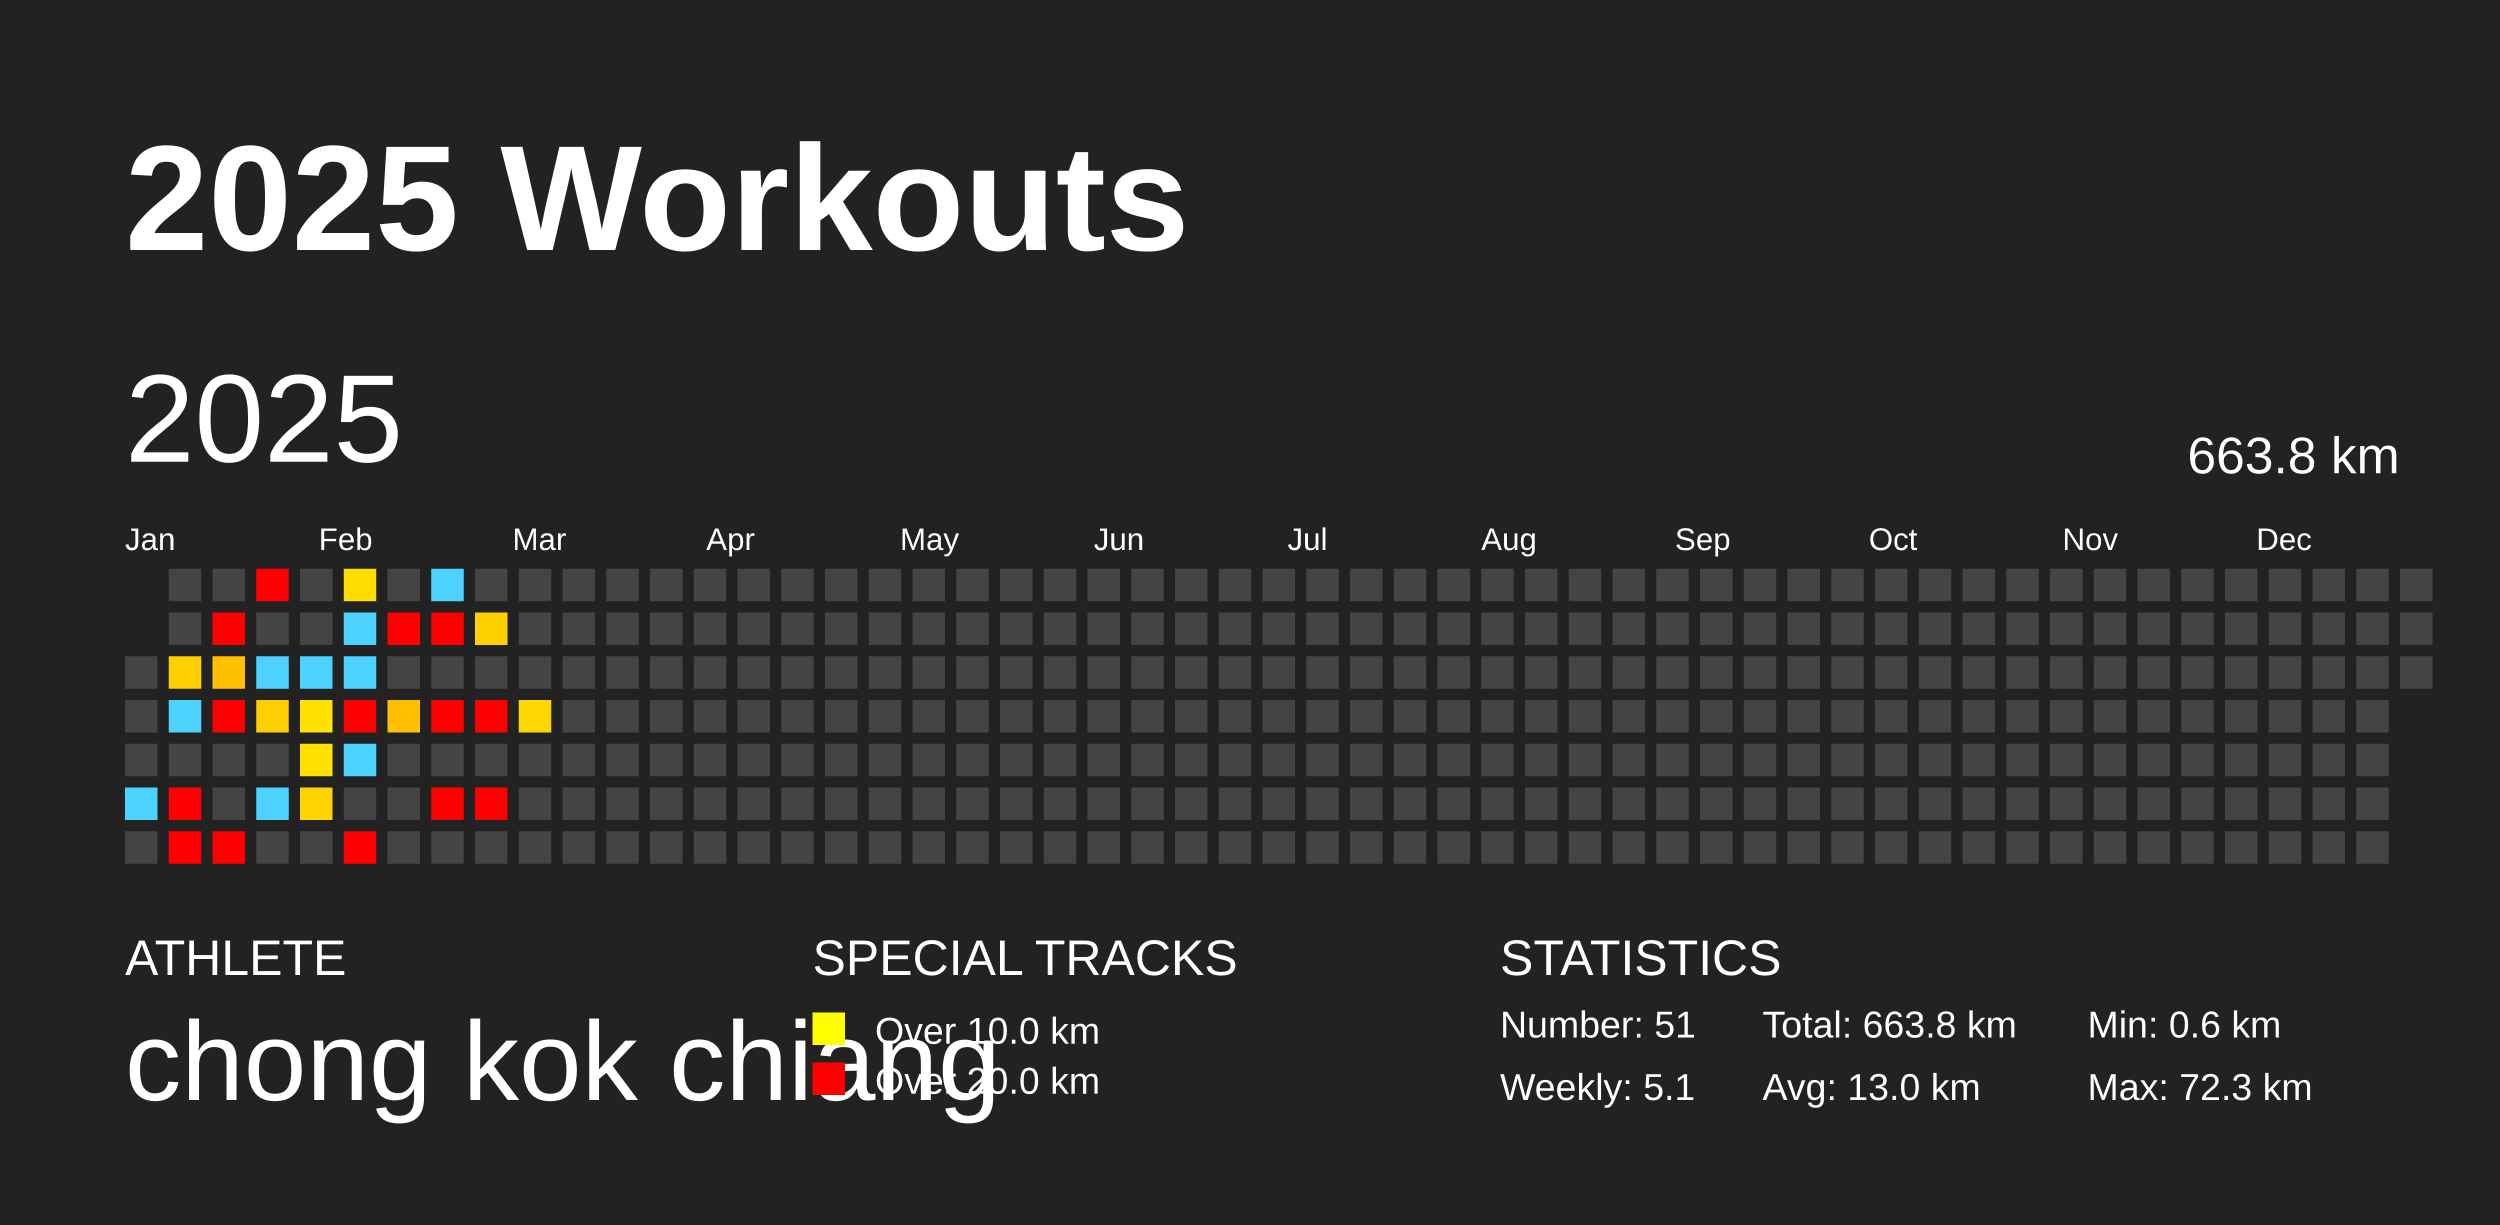
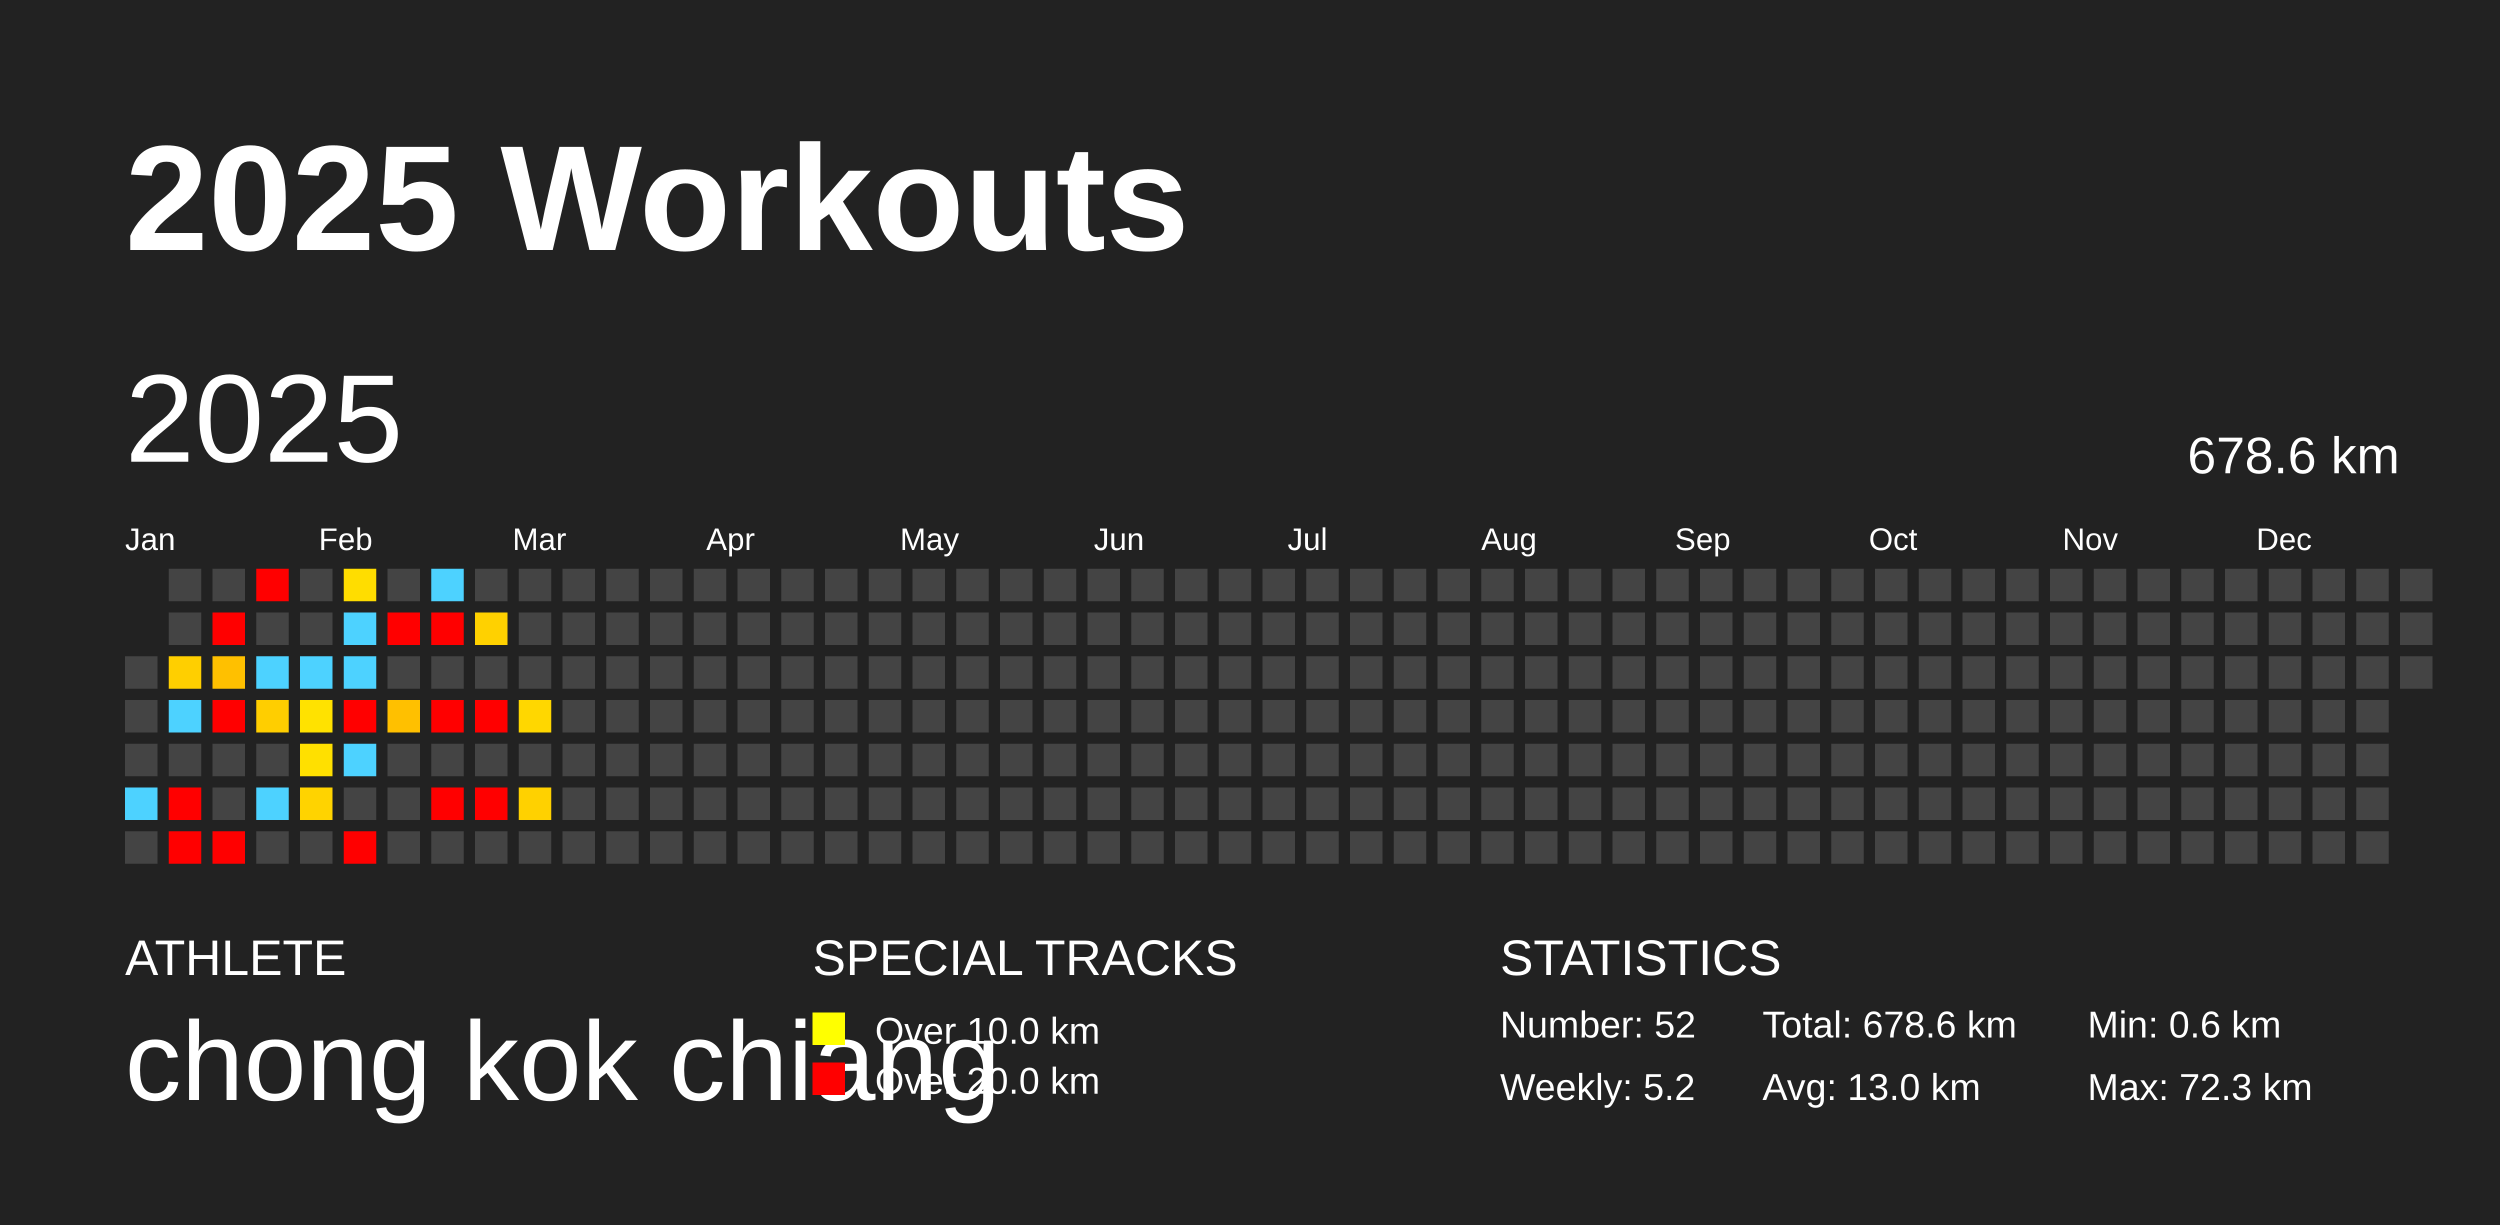
<svg xmlns="http://www.w3.org/2000/svg" baseProfile="full" height="98mm" version="1.1" viewBox="0,0,200,98" width="200mm">
  <defs />
  <rect fill="#222222" height="98" width="200" x="0" y="0" />
  <text fill="#FFFFFF" style="font-size:12px; font-family:Arial; font-weight:bold;" x="10" y="20">2025 Workouts</text>
  <text fill="#FFFFFF" style="font-size:4px; font-family:Arial" x="10" y="78">ATHLETE</text>
  <text fill="#FFFFFF" style="font-size:9px; font-family:Arial" x="10" y="88">chong kok chiang</text>
  <text fill="#FFFFFF" style="font-size:4px; font-family:Arial" x="65" y="78">SPECIAL TRACKS</text>
  <rect fill="yellow" height="2.6" width="2.6" x="65" y="81" />
  <text fill="#FFFFFF" style="font-size:3px; font-family:Arial" x="70" y="83.5">Over 10.0 km</text>
  <rect fill="red" height="2.6" width="2.6" x="65" y="85" />
  <text fill="#FFFFFF" style="font-size:3px; font-family:Arial" x="70" y="87.5">Over 20.0 km</text>
  <text fill="#FFFFFF" style="font-size:4px; font-family:Arial" x="120" y="78">STATISTICS</text>
-   <text fill="#FFFFFF" style="font-size:3px; font-family:Arial" x="120" y="83">Number: 51</text>
-   <text fill="#FFFFFF" style="font-size:3px; font-family:Arial" x="120" y="88">Weekly: 5.1</text>
-   <text fill="#FFFFFF" style="font-size:3px; font-family:Arial" x="141" y="83">Total: 663.8 km</text>
+   <text fill="#FFFFFF" style="font-size:3px; font-family:Arial" x="120" y="83">Number: 52</text>
+   <text fill="#FFFFFF" style="font-size:3px; font-family:Arial" x="120" y="88">Weekly: 5.2</text>
+   <text fill="#FFFFFF" style="font-size:3px; font-family:Arial" x="141" y="83">Total: 678.6 km</text>
  <text fill="#FFFFFF" style="font-size:3px; font-family:Arial" x="141" y="88">Avg: 13.0 km</text>
  <text fill="#FFFFFF" style="font-size:3px; font-family:Arial" x="167" y="83">Min: 0.6 km</text>
  <text fill="#FFFFFF" style="font-size:3px; font-family:Arial" x="167" y="88">Max: 72.3 km</text>
  <text dominant-baseline="hanging" fill="#FFFFFF" style="font-size:10.0px; font-family:Arial;" x="10" y="30">2025</text>
-   <text dominant-baseline="hanging" fill="#FFFFFF" style="font-size:4.125px; font-family:Arial;" x="175" y="35">663.8 km</text>
+   <text dominant-baseline="hanging" fill="#FFFFFF" style="font-size:4.125px; font-family:Arial;" x="175" y="35">678.6 km</text>
  <text fill="#FFFFFF" style="font-size:2.5px; font-family:Arial" x="10.0" y="44">Jan</text>
  <text fill="#FFFFFF" style="font-size:2.5px; font-family:Arial" x="25.5" y="44">Feb</text>
  <text fill="#FFFFFF" style="font-size:2.5px; font-family:Arial" x="41.0" y="44">Mar</text>
  <text fill="#FFFFFF" style="font-size:2.5px; font-family:Arial" x="56.5" y="44">Apr</text>
  <text fill="#FFFFFF" style="font-size:2.5px; font-family:Arial" x="72.0" y="44">May</text>
  <text fill="#FFFFFF" style="font-size:2.5px; font-family:Arial" x="87.5" y="44">Jun</text>
  <text fill="#FFFFFF" style="font-size:2.5px; font-family:Arial" x="103.0" y="44">Jul</text>
  <text fill="#FFFFFF" style="font-size:2.5px; font-family:Arial" x="118.5" y="44">Aug</text>
  <text fill="#FFFFFF" style="font-size:2.5px; font-family:Arial" x="134.0" y="44">Sep</text>
  <text fill="#FFFFFF" style="font-size:2.5px; font-family:Arial" x="149.5" y="44">Oct</text>
  <text fill="#FFFFFF" style="font-size:2.5px; font-family:Arial" x="165.0" y="44">Nov</text>
  <text fill="#FFFFFF" style="font-size:2.5px; font-family:Arial" x="180.5" y="44">Dec</text>
  <rect fill="#444444" height="2.6" width="2.6" x="10.0" y="52.5" />
  <rect fill="#444444" height="2.6" width="2.6" x="10.0" y="56.0" />
  <rect fill="#444444" height="2.6" width="2.6" x="10.0" y="59.5" />
  <rect fill="#4dd2ff" height="2.6" width="2.6" x="10.0" y="63.0" />
  <rect fill="#444444" height="2.6" width="2.6" x="10.0" y="66.5" />
  <rect fill="#444444" height="2.6" width="2.6" x="13.5" y="45.5" />
  <rect fill="#444444" height="2.6" width="2.6" x="13.5" y="49.0" />
  <rect fill="#ffcf00" height="2.6" width="2.6" x="13.5" y="52.5" />
  <rect fill="#4dd2ff" height="2.6" width="2.6" x="13.5" y="56.0" />
  <rect fill="#444444" height="2.6" width="2.6" x="13.5" y="59.5" />
  <rect fill="red" height="2.6" width="2.6" x="13.5" y="63.0" />
  <rect fill="red" height="2.6" width="2.6" x="13.5" y="66.5" />
  <rect fill="#444444" height="2.6" width="2.6" x="17.0" y="45.5" />
  <rect fill="red" height="2.6" width="2.6" x="17.0" y="49.0" />
  <rect fill="#ffc000" height="2.6" width="2.6" x="17.0" y="52.5" />
  <rect fill="red" height="2.6" width="2.6" x="17.0" y="56.0" />
  <rect fill="#444444" height="2.6" width="2.6" x="17.0" y="59.5" />
  <rect fill="#444444" height="2.6" width="2.6" x="17.0" y="63.0" />
  <rect fill="red" height="2.6" width="2.6" x="17.0" y="66.5" />
  <rect fill="red" height="2.6" width="2.6" x="20.5" y="45.5" />
  <rect fill="#444444" height="2.6" width="2.6" x="20.5" y="49.0" />
  <rect fill="#4dd2ff" height="2.6" width="2.6" x="20.5" y="52.5" />
  <rect fill="#ffce00" height="2.6" width="2.6" x="20.5" y="56.0" />
  <rect fill="#444444" height="2.6" width="2.6" x="20.5" y="59.5" />
  <rect fill="#4dd2ff" height="2.6" width="2.6" x="20.5" y="63.0" />
  <rect fill="#444444" height="2.6" width="2.6" x="20.5" y="66.5" />
  <rect fill="#444444" height="2.6" width="2.6" x="24.0" y="45.5" />
  <rect fill="#444444" height="2.6" width="2.6" x="24.0" y="49.0" />
  <rect fill="#4dd2ff" height="2.6" width="2.6" x="24.0" y="52.5" />
  <rect fill="#ffe200" height="2.6" width="2.6" x="24.0" y="56.0" />
  <rect fill="#ffe000" height="2.6" width="2.6" x="24.0" y="59.5" />
  <rect fill="#ffd300" height="2.6" width="2.6" x="24.0" y="63.0" />
  <rect fill="#444444" height="2.6" width="2.6" x="24.0" y="66.5" />
  <rect fill="#ffdd00" height="2.6" width="2.6" x="27.5" y="45.5" />
  <rect fill="#4dd2ff" height="2.6" width="2.6" x="27.5" y="49.0" />
  <rect fill="#4dd2ff" height="2.6" width="2.6" x="27.5" y="52.5" />
  <rect fill="red" height="2.6" width="2.6" x="27.5" y="56.0" />
  <rect fill="#4dd2ff" height="2.6" width="2.6" x="27.5" y="59.5" />
  <rect fill="#444444" height="2.6" width="2.6" x="27.5" y="63.0" />
  <rect fill="red" height="2.6" width="2.6" x="27.5" y="66.5" />
  <rect fill="#444444" height="2.6" width="2.6" x="31.0" y="45.5" />
  <rect fill="red" height="2.6" width="2.6" x="31.0" y="49.0" />
  <rect fill="#444444" height="2.6" width="2.6" x="31.0" y="52.5" />
  <rect fill="#ffc000" height="2.6" width="2.6" x="31.0" y="56.0" />
  <rect fill="#444444" height="2.6" width="2.6" x="31.0" y="59.5" />
  <rect fill="#444444" height="2.6" width="2.6" x="31.0" y="63.0" />
  <rect fill="#444444" height="2.6" width="2.6" x="31.0" y="66.5" />
  <rect fill="#4dd2ff" height="2.6" width="2.6" x="34.5" y="45.5" />
  <rect fill="red" height="2.6" width="2.6" x="34.5" y="49.0" />
  <rect fill="#444444" height="2.6" width="2.6" x="34.5" y="52.5" />
  <rect fill="red" height="2.6" width="2.6" x="34.5" y="56.0" />
  <rect fill="#444444" height="2.6" width="2.6" x="34.5" y="59.5" />
  <rect fill="red" height="2.6" width="2.6" x="34.5" y="63.0" />
  <rect fill="#444444" height="2.6" width="2.6" x="34.5" y="66.5" />
  <rect fill="#444444" height="2.6" width="2.6" x="38.0" y="45.5" />
  <rect fill="#ffd100" height="2.6" width="2.6" x="38.0" y="49.0" />
  <rect fill="#444444" height="2.6" width="2.6" x="38.0" y="52.5" />
  <rect fill="red" height="2.6" width="2.6" x="38.0" y="56.0" />
  <rect fill="#444444" height="2.6" width="2.6" x="38.0" y="59.5" />
  <rect fill="red" height="2.6" width="2.6" x="38.0" y="63.0" />
  <rect fill="#444444" height="2.6" width="2.6" x="38.0" y="66.5" />
  <rect fill="#444444" height="2.6" width="2.6" x="41.5" y="45.5" />
  <rect fill="#444444" height="2.6" width="2.6" x="41.5" y="49.0" />
  <rect fill="#444444" height="2.6" width="2.6" x="41.5" y="52.5" />
  <rect fill="#ffd700" height="2.6" width="2.6" x="41.5" y="56.0" />
  <rect fill="#444444" height="2.6" width="2.6" x="41.5" y="59.5" />
-   <rect fill="#444444" height="2.6" width="2.6" x="41.5" y="63.0" />
+   <rect fill="#ffd100" height="2.6" width="2.6" x="41.5" y="63.0" />
  <rect fill="#444444" height="2.6" width="2.6" x="41.5" y="66.5" />
  <rect fill="#444444" height="2.6" width="2.6" x="45.0" y="45.5" />
  <rect fill="#444444" height="2.6" width="2.6" x="45.0" y="49.0" />
  <rect fill="#444444" height="2.6" width="2.6" x="45.0" y="52.5" />
  <rect fill="#444444" height="2.6" width="2.6" x="45.0" y="56.0" />
  <rect fill="#444444" height="2.6" width="2.6" x="45.0" y="59.5" />
  <rect fill="#444444" height="2.6" width="2.6" x="45.0" y="63.0" />
  <rect fill="#444444" height="2.6" width="2.6" x="45.0" y="66.5" />
  <rect fill="#444444" height="2.6" width="2.6" x="48.5" y="45.5" />
  <rect fill="#444444" height="2.6" width="2.6" x="48.5" y="49.0" />
  <rect fill="#444444" height="2.6" width="2.6" x="48.5" y="52.5" />
  <rect fill="#444444" height="2.6" width="2.6" x="48.5" y="56.0" />
  <rect fill="#444444" height="2.6" width="2.6" x="48.5" y="59.5" />
  <rect fill="#444444" height="2.6" width="2.6" x="48.5" y="63.0" />
  <rect fill="#444444" height="2.6" width="2.6" x="48.5" y="66.5" />
  <rect fill="#444444" height="2.6" width="2.6" x="52.0" y="45.5" />
  <rect fill="#444444" height="2.6" width="2.6" x="52.0" y="49.0" />
  <rect fill="#444444" height="2.6" width="2.6" x="52.0" y="52.5" />
  <rect fill="#444444" height="2.6" width="2.6" x="52.0" y="56.0" />
  <rect fill="#444444" height="2.6" width="2.6" x="52.0" y="59.5" />
  <rect fill="#444444" height="2.6" width="2.6" x="52.0" y="63.0" />
  <rect fill="#444444" height="2.6" width="2.6" x="52.0" y="66.5" />
  <rect fill="#444444" height="2.6" width="2.6" x="55.5" y="45.5" />
  <rect fill="#444444" height="2.6" width="2.6" x="55.5" y="49.0" />
  <rect fill="#444444" height="2.6" width="2.6" x="55.5" y="52.5" />
  <rect fill="#444444" height="2.6" width="2.6" x="55.5" y="56.0" />
  <rect fill="#444444" height="2.6" width="2.6" x="55.5" y="59.5" />
  <rect fill="#444444" height="2.6" width="2.6" x="55.5" y="63.0" />
  <rect fill="#444444" height="2.6" width="2.6" x="55.5" y="66.5" />
  <rect fill="#444444" height="2.6" width="2.6" x="59.0" y="45.5" />
  <rect fill="#444444" height="2.6" width="2.6" x="59.0" y="49.0" />
  <rect fill="#444444" height="2.6" width="2.6" x="59.0" y="52.5" />
  <rect fill="#444444" height="2.6" width="2.6" x="59.0" y="56.0" />
  <rect fill="#444444" height="2.6" width="2.6" x="59.0" y="59.5" />
  <rect fill="#444444" height="2.6" width="2.6" x="59.0" y="63.0" />
  <rect fill="#444444" height="2.6" width="2.6" x="59.0" y="66.5" />
  <rect fill="#444444" height="2.6" width="2.6" x="62.5" y="45.5" />
  <rect fill="#444444" height="2.6" width="2.6" x="62.5" y="49.0" />
  <rect fill="#444444" height="2.6" width="2.6" x="62.5" y="52.5" />
  <rect fill="#444444" height="2.6" width="2.6" x="62.5" y="56.0" />
  <rect fill="#444444" height="2.6" width="2.6" x="62.5" y="59.5" />
  <rect fill="#444444" height="2.6" width="2.6" x="62.5" y="63.0" />
  <rect fill="#444444" height="2.6" width="2.6" x="62.5" y="66.5" />
  <rect fill="#444444" height="2.6" width="2.6" x="66.0" y="45.5" />
  <rect fill="#444444" height="2.6" width="2.6" x="66.0" y="49.0" />
  <rect fill="#444444" height="2.6" width="2.6" x="66.0" y="52.5" />
  <rect fill="#444444" height="2.6" width="2.6" x="66.0" y="56.0" />
  <rect fill="#444444" height="2.6" width="2.6" x="66.0" y="59.5" />
  <rect fill="#444444" height="2.6" width="2.6" x="66.0" y="63.0" />
  <rect fill="#444444" height="2.6" width="2.6" x="66.0" y="66.5" />
  <rect fill="#444444" height="2.6" width="2.6" x="69.5" y="45.5" />
  <rect fill="#444444" height="2.6" width="2.6" x="69.5" y="49.0" />
  <rect fill="#444444" height="2.6" width="2.6" x="69.5" y="52.5" />
  <rect fill="#444444" height="2.6" width="2.6" x="69.5" y="56.0" />
  <rect fill="#444444" height="2.6" width="2.6" x="69.5" y="59.5" />
  <rect fill="#444444" height="2.6" width="2.6" x="69.5" y="63.0" />
  <rect fill="#444444" height="2.6" width="2.6" x="69.5" y="66.5" />
  <rect fill="#444444" height="2.6" width="2.6" x="73.0" y="45.5" />
  <rect fill="#444444" height="2.6" width="2.6" x="73.0" y="49.0" />
  <rect fill="#444444" height="2.6" width="2.6" x="73.0" y="52.5" />
  <rect fill="#444444" height="2.6" width="2.6" x="73.0" y="56.0" />
  <rect fill="#444444" height="2.6" width="2.6" x="73.0" y="59.5" />
  <rect fill="#444444" height="2.6" width="2.6" x="73.0" y="63.0" />
  <rect fill="#444444" height="2.6" width="2.6" x="73.0" y="66.5" />
  <rect fill="#444444" height="2.6" width="2.6" x="76.5" y="45.5" />
  <rect fill="#444444" height="2.6" width="2.6" x="76.5" y="49.0" />
  <rect fill="#444444" height="2.6" width="2.6" x="76.5" y="52.5" />
  <rect fill="#444444" height="2.6" width="2.6" x="76.5" y="56.0" />
  <rect fill="#444444" height="2.6" width="2.6" x="76.5" y="59.5" />
  <rect fill="#444444" height="2.6" width="2.6" x="76.5" y="63.0" />
  <rect fill="#444444" height="2.6" width="2.6" x="76.5" y="66.5" />
  <rect fill="#444444" height="2.6" width="2.6" x="80.0" y="45.5" />
  <rect fill="#444444" height="2.6" width="2.6" x="80.0" y="49.0" />
  <rect fill="#444444" height="2.6" width="2.6" x="80.0" y="52.5" />
  <rect fill="#444444" height="2.6" width="2.6" x="80.0" y="56.0" />
  <rect fill="#444444" height="2.6" width="2.6" x="80.0" y="59.5" />
  <rect fill="#444444" height="2.6" width="2.6" x="80.0" y="63.0" />
  <rect fill="#444444" height="2.6" width="2.6" x="80.0" y="66.5" />
  <rect fill="#444444" height="2.6" width="2.6" x="83.5" y="45.5" />
  <rect fill="#444444" height="2.6" width="2.6" x="83.5" y="49.0" />
  <rect fill="#444444" height="2.6" width="2.6" x="83.5" y="52.5" />
  <rect fill="#444444" height="2.6" width="2.6" x="83.5" y="56.0" />
  <rect fill="#444444" height="2.6" width="2.6" x="83.5" y="59.5" />
  <rect fill="#444444" height="2.6" width="2.6" x="83.5" y="63.0" />
  <rect fill="#444444" height="2.6" width="2.6" x="83.5" y="66.5" />
  <rect fill="#444444" height="2.6" width="2.6" x="87.0" y="45.5" />
  <rect fill="#444444" height="2.6" width="2.6" x="87.0" y="49.0" />
  <rect fill="#444444" height="2.6" width="2.6" x="87.0" y="52.5" />
  <rect fill="#444444" height="2.6" width="2.6" x="87.0" y="56.0" />
  <rect fill="#444444" height="2.6" width="2.6" x="87.0" y="59.5" />
  <rect fill="#444444" height="2.6" width="2.6" x="87.0" y="63.0" />
  <rect fill="#444444" height="2.6" width="2.6" x="87.0" y="66.5" />
  <rect fill="#444444" height="2.6" width="2.6" x="90.5" y="45.5" />
  <rect fill="#444444" height="2.6" width="2.6" x="90.5" y="49.0" />
  <rect fill="#444444" height="2.6" width="2.6" x="90.5" y="52.5" />
  <rect fill="#444444" height="2.6" width="2.6" x="90.5" y="56.0" />
  <rect fill="#444444" height="2.6" width="2.6" x="90.5" y="59.5" />
  <rect fill="#444444" height="2.6" width="2.6" x="90.5" y="63.0" />
  <rect fill="#444444" height="2.6" width="2.6" x="90.5" y="66.5" />
  <rect fill="#444444" height="2.6" width="2.6" x="94.0" y="45.5" />
  <rect fill="#444444" height="2.6" width="2.6" x="94.0" y="49.0" />
  <rect fill="#444444" height="2.6" width="2.6" x="94.0" y="52.5" />
  <rect fill="#444444" height="2.6" width="2.6" x="94.0" y="56.0" />
  <rect fill="#444444" height="2.6" width="2.6" x="94.0" y="59.5" />
  <rect fill="#444444" height="2.6" width="2.6" x="94.0" y="63.0" />
  <rect fill="#444444" height="2.6" width="2.6" x="94.0" y="66.5" />
  <rect fill="#444444" height="2.6" width="2.6" x="97.5" y="45.5" />
  <rect fill="#444444" height="2.6" width="2.6" x="97.5" y="49.0" />
  <rect fill="#444444" height="2.6" width="2.6" x="97.5" y="52.5" />
  <rect fill="#444444" height="2.6" width="2.6" x="97.5" y="56.0" />
  <rect fill="#444444" height="2.6" width="2.6" x="97.5" y="59.5" />
  <rect fill="#444444" height="2.6" width="2.6" x="97.5" y="63.0" />
  <rect fill="#444444" height="2.6" width="2.6" x="97.5" y="66.5" />
  <rect fill="#444444" height="2.6" width="2.6" x="101.0" y="45.5" />
  <rect fill="#444444" height="2.6" width="2.6" x="101.0" y="49.0" />
  <rect fill="#444444" height="2.6" width="2.6" x="101.0" y="52.5" />
  <rect fill="#444444" height="2.6" width="2.6" x="101.0" y="56.0" />
  <rect fill="#444444" height="2.6" width="2.6" x="101.0" y="59.5" />
  <rect fill="#444444" height="2.6" width="2.6" x="101.0" y="63.0" />
  <rect fill="#444444" height="2.6" width="2.6" x="101.0" y="66.5" />
  <rect fill="#444444" height="2.6" width="2.6" x="104.5" y="45.5" />
  <rect fill="#444444" height="2.6" width="2.6" x="104.5" y="49.0" />
  <rect fill="#444444" height="2.6" width="2.6" x="104.5" y="52.5" />
  <rect fill="#444444" height="2.6" width="2.6" x="104.5" y="56.0" />
  <rect fill="#444444" height="2.6" width="2.6" x="104.5" y="59.5" />
  <rect fill="#444444" height="2.6" width="2.6" x="104.5" y="63.0" />
  <rect fill="#444444" height="2.6" width="2.6" x="104.5" y="66.5" />
  <rect fill="#444444" height="2.6" width="2.6" x="108.0" y="45.5" />
  <rect fill="#444444" height="2.6" width="2.6" x="108.0" y="49.0" />
  <rect fill="#444444" height="2.6" width="2.6" x="108.0" y="52.5" />
  <rect fill="#444444" height="2.6" width="2.6" x="108.0" y="56.0" />
  <rect fill="#444444" height="2.6" width="2.6" x="108.0" y="59.5" />
  <rect fill="#444444" height="2.6" width="2.6" x="108.0" y="63.0" />
  <rect fill="#444444" height="2.6" width="2.6" x="108.0" y="66.5" />
  <rect fill="#444444" height="2.6" width="2.6" x="111.5" y="45.5" />
  <rect fill="#444444" height="2.6" width="2.6" x="111.5" y="49.0" />
  <rect fill="#444444" height="2.6" width="2.6" x="111.5" y="52.5" />
  <rect fill="#444444" height="2.6" width="2.6" x="111.5" y="56.0" />
  <rect fill="#444444" height="2.6" width="2.6" x="111.5" y="59.5" />
  <rect fill="#444444" height="2.6" width="2.6" x="111.5" y="63.0" />
  <rect fill="#444444" height="2.6" width="2.6" x="111.5" y="66.5" />
  <rect fill="#444444" height="2.6" width="2.6" x="115.0" y="45.5" />
  <rect fill="#444444" height="2.6" width="2.6" x="115.0" y="49.0" />
  <rect fill="#444444" height="2.6" width="2.6" x="115.0" y="52.5" />
  <rect fill="#444444" height="2.6" width="2.6" x="115.0" y="56.0" />
  <rect fill="#444444" height="2.6" width="2.6" x="115.0" y="59.5" />
  <rect fill="#444444" height="2.6" width="2.6" x="115.0" y="63.0" />
  <rect fill="#444444" height="2.6" width="2.6" x="115.0" y="66.5" />
  <rect fill="#444444" height="2.6" width="2.6" x="118.5" y="45.5" />
  <rect fill="#444444" height="2.6" width="2.6" x="118.5" y="49.0" />
  <rect fill="#444444" height="2.6" width="2.6" x="118.5" y="52.5" />
  <rect fill="#444444" height="2.6" width="2.6" x="118.5" y="56.0" />
  <rect fill="#444444" height="2.6" width="2.6" x="118.5" y="59.5" />
  <rect fill="#444444" height="2.6" width="2.6" x="118.5" y="63.0" />
  <rect fill="#444444" height="2.6" width="2.6" x="118.5" y="66.5" />
  <rect fill="#444444" height="2.6" width="2.6" x="122.0" y="45.5" />
  <rect fill="#444444" height="2.6" width="2.6" x="122.0" y="49.0" />
  <rect fill="#444444" height="2.6" width="2.6" x="122.0" y="52.5" />
  <rect fill="#444444" height="2.6" width="2.6" x="122.0" y="56.0" />
  <rect fill="#444444" height="2.6" width="2.6" x="122.0" y="59.5" />
  <rect fill="#444444" height="2.6" width="2.6" x="122.0" y="63.0" />
  <rect fill="#444444" height="2.6" width="2.6" x="122.0" y="66.5" />
  <rect fill="#444444" height="2.6" width="2.6" x="125.5" y="45.5" />
  <rect fill="#444444" height="2.6" width="2.6" x="125.5" y="49.0" />
  <rect fill="#444444" height="2.6" width="2.6" x="125.5" y="52.5" />
  <rect fill="#444444" height="2.6" width="2.6" x="125.5" y="56.0" />
  <rect fill="#444444" height="2.6" width="2.6" x="125.5" y="59.5" />
  <rect fill="#444444" height="2.6" width="2.6" x="125.5" y="63.0" />
  <rect fill="#444444" height="2.6" width="2.6" x="125.5" y="66.5" />
  <rect fill="#444444" height="2.6" width="2.6" x="129.0" y="45.5" />
  <rect fill="#444444" height="2.6" width="2.6" x="129.0" y="49.0" />
  <rect fill="#444444" height="2.6" width="2.6" x="129.0" y="52.5" />
  <rect fill="#444444" height="2.6" width="2.6" x="129.0" y="56.0" />
  <rect fill="#444444" height="2.6" width="2.6" x="129.0" y="59.5" />
  <rect fill="#444444" height="2.6" width="2.6" x="129.0" y="63.0" />
  <rect fill="#444444" height="2.6" width="2.6" x="129.0" y="66.5" />
  <rect fill="#444444" height="2.6" width="2.6" x="132.5" y="45.5" />
  <rect fill="#444444" height="2.6" width="2.6" x="132.5" y="49.0" />
  <rect fill="#444444" height="2.6" width="2.6" x="132.5" y="52.5" />
  <rect fill="#444444" height="2.6" width="2.6" x="132.5" y="56.0" />
  <rect fill="#444444" height="2.6" width="2.6" x="132.5" y="59.5" />
  <rect fill="#444444" height="2.6" width="2.6" x="132.5" y="63.0" />
  <rect fill="#444444" height="2.6" width="2.6" x="132.5" y="66.5" />
  <rect fill="#444444" height="2.6" width="2.6" x="136.0" y="45.5" />
  <rect fill="#444444" height="2.6" width="2.6" x="136.0" y="49.0" />
  <rect fill="#444444" height="2.6" width="2.6" x="136.0" y="52.5" />
  <rect fill="#444444" height="2.6" width="2.6" x="136.0" y="56.0" />
  <rect fill="#444444" height="2.6" width="2.6" x="136.0" y="59.5" />
  <rect fill="#444444" height="2.6" width="2.6" x="136.0" y="63.0" />
  <rect fill="#444444" height="2.6" width="2.6" x="136.0" y="66.5" />
  <rect fill="#444444" height="2.6" width="2.6" x="139.5" y="45.5" />
  <rect fill="#444444" height="2.6" width="2.6" x="139.5" y="49.0" />
  <rect fill="#444444" height="2.6" width="2.6" x="139.5" y="52.5" />
  <rect fill="#444444" height="2.6" width="2.6" x="139.5" y="56.0" />
  <rect fill="#444444" height="2.6" width="2.6" x="139.5" y="59.5" />
  <rect fill="#444444" height="2.6" width="2.6" x="139.5" y="63.0" />
  <rect fill="#444444" height="2.6" width="2.6" x="139.5" y="66.5" />
  <rect fill="#444444" height="2.6" width="2.6" x="143.0" y="45.5" />
  <rect fill="#444444" height="2.6" width="2.6" x="143.0" y="49.0" />
  <rect fill="#444444" height="2.6" width="2.6" x="143.0" y="52.5" />
  <rect fill="#444444" height="2.6" width="2.6" x="143.0" y="56.0" />
  <rect fill="#444444" height="2.6" width="2.6" x="143.0" y="59.5" />
  <rect fill="#444444" height="2.6" width="2.6" x="143.0" y="63.0" />
  <rect fill="#444444" height="2.6" width="2.6" x="143.0" y="66.5" />
  <rect fill="#444444" height="2.6" width="2.6" x="146.5" y="45.5" />
  <rect fill="#444444" height="2.6" width="2.6" x="146.5" y="49.0" />
  <rect fill="#444444" height="2.6" width="2.6" x="146.5" y="52.5" />
  <rect fill="#444444" height="2.6" width="2.6" x="146.5" y="56.0" />
  <rect fill="#444444" height="2.6" width="2.6" x="146.5" y="59.5" />
  <rect fill="#444444" height="2.6" width="2.6" x="146.5" y="63.0" />
  <rect fill="#444444" height="2.6" width="2.6" x="146.5" y="66.5" />
  <rect fill="#444444" height="2.6" width="2.6" x="150.0" y="45.5" />
  <rect fill="#444444" height="2.6" width="2.6" x="150.0" y="49.0" />
  <rect fill="#444444" height="2.6" width="2.6" x="150.0" y="52.5" />
  <rect fill="#444444" height="2.6" width="2.6" x="150.0" y="56.0" />
  <rect fill="#444444" height="2.6" width="2.6" x="150.0" y="59.5" />
  <rect fill="#444444" height="2.6" width="2.6" x="150.0" y="63.0" />
  <rect fill="#444444" height="2.6" width="2.6" x="150.0" y="66.5" />
  <rect fill="#444444" height="2.6" width="2.6" x="153.5" y="45.5" />
  <rect fill="#444444" height="2.6" width="2.6" x="153.5" y="49.0" />
  <rect fill="#444444" height="2.6" width="2.6" x="153.5" y="52.5" />
  <rect fill="#444444" height="2.6" width="2.6" x="153.5" y="56.0" />
  <rect fill="#444444" height="2.6" width="2.6" x="153.5" y="59.5" />
  <rect fill="#444444" height="2.6" width="2.6" x="153.5" y="63.0" />
  <rect fill="#444444" height="2.6" width="2.6" x="153.5" y="66.5" />
  <rect fill="#444444" height="2.6" width="2.6" x="157.0" y="45.5" />
  <rect fill="#444444" height="2.6" width="2.6" x="157.0" y="49.0" />
  <rect fill="#444444" height="2.6" width="2.6" x="157.0" y="52.5" />
  <rect fill="#444444" height="2.6" width="2.6" x="157.0" y="56.0" />
  <rect fill="#444444" height="2.6" width="2.6" x="157.0" y="59.5" />
  <rect fill="#444444" height="2.6" width="2.6" x="157.0" y="63.0" />
  <rect fill="#444444" height="2.6" width="2.6" x="157.0" y="66.5" />
  <rect fill="#444444" height="2.6" width="2.6" x="160.5" y="45.5" />
  <rect fill="#444444" height="2.6" width="2.6" x="160.5" y="49.0" />
  <rect fill="#444444" height="2.6" width="2.6" x="160.5" y="52.5" />
  <rect fill="#444444" height="2.6" width="2.6" x="160.5" y="56.0" />
  <rect fill="#444444" height="2.6" width="2.6" x="160.5" y="59.5" />
  <rect fill="#444444" height="2.6" width="2.6" x="160.5" y="63.0" />
  <rect fill="#444444" height="2.6" width="2.6" x="160.5" y="66.5" />
  <rect fill="#444444" height="2.6" width="2.6" x="164.0" y="45.5" />
  <rect fill="#444444" height="2.6" width="2.6" x="164.0" y="49.0" />
  <rect fill="#444444" height="2.6" width="2.6" x="164.0" y="52.5" />
  <rect fill="#444444" height="2.6" width="2.6" x="164.0" y="56.0" />
  <rect fill="#444444" height="2.6" width="2.6" x="164.0" y="59.5" />
  <rect fill="#444444" height="2.6" width="2.6" x="164.0" y="63.0" />
  <rect fill="#444444" height="2.6" width="2.6" x="164.0" y="66.5" />
  <rect fill="#444444" height="2.6" width="2.6" x="167.5" y="45.5" />
  <rect fill="#444444" height="2.6" width="2.6" x="167.5" y="49.0" />
  <rect fill="#444444" height="2.6" width="2.6" x="167.5" y="52.5" />
  <rect fill="#444444" height="2.6" width="2.6" x="167.5" y="56.0" />
  <rect fill="#444444" height="2.6" width="2.6" x="167.5" y="59.5" />
  <rect fill="#444444" height="2.6" width="2.6" x="167.5" y="63.0" />
  <rect fill="#444444" height="2.6" width="2.6" x="167.5" y="66.5" />
  <rect fill="#444444" height="2.6" width="2.6" x="171.0" y="45.5" />
  <rect fill="#444444" height="2.6" width="2.6" x="171.0" y="49.0" />
  <rect fill="#444444" height="2.6" width="2.6" x="171.0" y="52.5" />
  <rect fill="#444444" height="2.6" width="2.6" x="171.0" y="56.0" />
  <rect fill="#444444" height="2.6" width="2.6" x="171.0" y="59.5" />
  <rect fill="#444444" height="2.6" width="2.6" x="171.0" y="63.0" />
  <rect fill="#444444" height="2.6" width="2.6" x="171.0" y="66.5" />
  <rect fill="#444444" height="2.6" width="2.6" x="174.5" y="45.5" />
  <rect fill="#444444" height="2.6" width="2.6" x="174.5" y="49.0" />
  <rect fill="#444444" height="2.6" width="2.6" x="174.5" y="52.5" />
  <rect fill="#444444" height="2.6" width="2.6" x="174.5" y="56.0" />
  <rect fill="#444444" height="2.6" width="2.6" x="174.5" y="59.5" />
  <rect fill="#444444" height="2.6" width="2.6" x="174.5" y="63.0" />
  <rect fill="#444444" height="2.6" width="2.6" x="174.5" y="66.5" />
  <rect fill="#444444" height="2.6" width="2.6" x="178.0" y="45.5" />
  <rect fill="#444444" height="2.6" width="2.6" x="178.0" y="49.0" />
  <rect fill="#444444" height="2.6" width="2.6" x="178.0" y="52.5" />
  <rect fill="#444444" height="2.6" width="2.6" x="178.0" y="56.0" />
  <rect fill="#444444" height="2.6" width="2.6" x="178.0" y="59.5" />
  <rect fill="#444444" height="2.6" width="2.6" x="178.0" y="63.0" />
  <rect fill="#444444" height="2.6" width="2.6" x="178.0" y="66.5" />
  <rect fill="#444444" height="2.6" width="2.6" x="181.5" y="45.5" />
  <rect fill="#444444" height="2.6" width="2.6" x="181.5" y="49.0" />
  <rect fill="#444444" height="2.6" width="2.6" x="181.5" y="52.5" />
  <rect fill="#444444" height="2.6" width="2.6" x="181.5" y="56.0" />
  <rect fill="#444444" height="2.6" width="2.6" x="181.5" y="59.5" />
  <rect fill="#444444" height="2.6" width="2.6" x="181.5" y="63.0" />
  <rect fill="#444444" height="2.6" width="2.6" x="181.5" y="66.5" />
  <rect fill="#444444" height="2.6" width="2.6" x="185.0" y="45.5" />
  <rect fill="#444444" height="2.6" width="2.6" x="185.0" y="49.0" />
  <rect fill="#444444" height="2.6" width="2.6" x="185.0" y="52.5" />
  <rect fill="#444444" height="2.6" width="2.6" x="185.0" y="56.0" />
  <rect fill="#444444" height="2.6" width="2.6" x="185.0" y="59.5" />
  <rect fill="#444444" height="2.6" width="2.6" x="185.0" y="63.0" />
  <rect fill="#444444" height="2.6" width="2.6" x="185.0" y="66.5" />
  <rect fill="#444444" height="2.6" width="2.6" x="188.5" y="45.5" />
  <rect fill="#444444" height="2.6" width="2.6" x="188.5" y="49.0" />
  <rect fill="#444444" height="2.6" width="2.6" x="188.5" y="52.5" />
  <rect fill="#444444" height="2.6" width="2.6" x="188.5" y="56.0" />
  <rect fill="#444444" height="2.6" width="2.6" x="188.5" y="59.5" />
  <rect fill="#444444" height="2.6" width="2.6" x="188.5" y="63.0" />
  <rect fill="#444444" height="2.6" width="2.6" x="188.5" y="66.5" />
  <rect fill="#444444" height="2.6" width="2.6" x="192.0" y="45.5" />
  <rect fill="#444444" height="2.6" width="2.6" x="192.0" y="49.0" />
  <rect fill="#444444" height="2.6" width="2.6" x="192.0" y="52.5" />
</svg>
